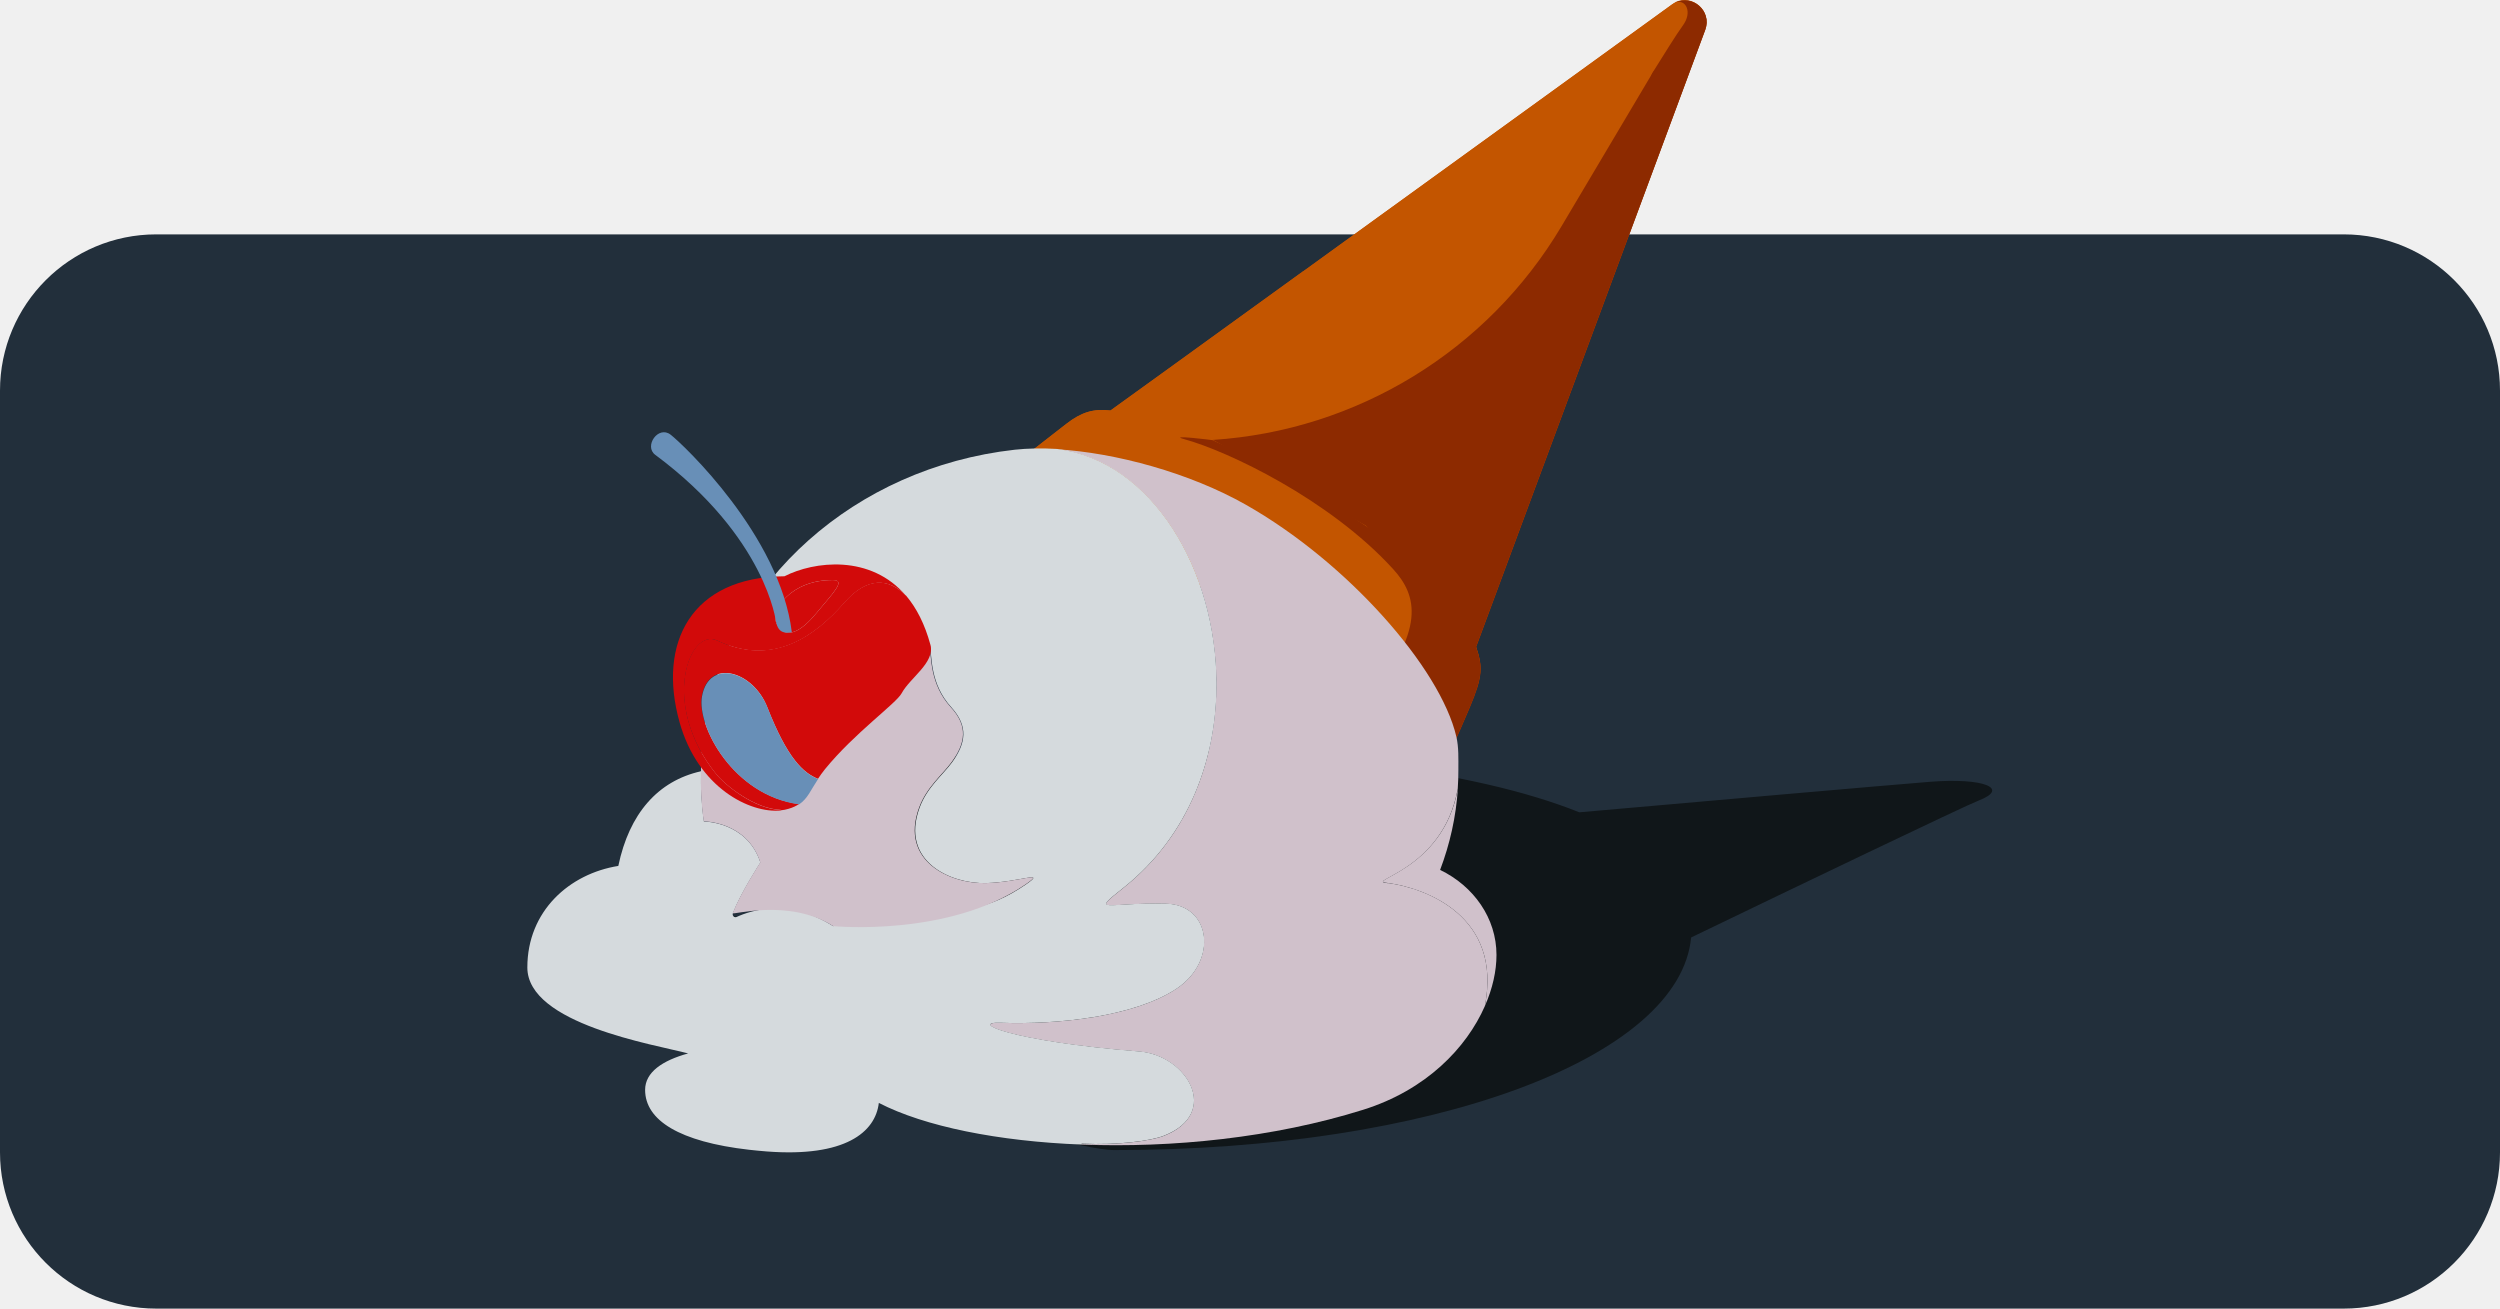
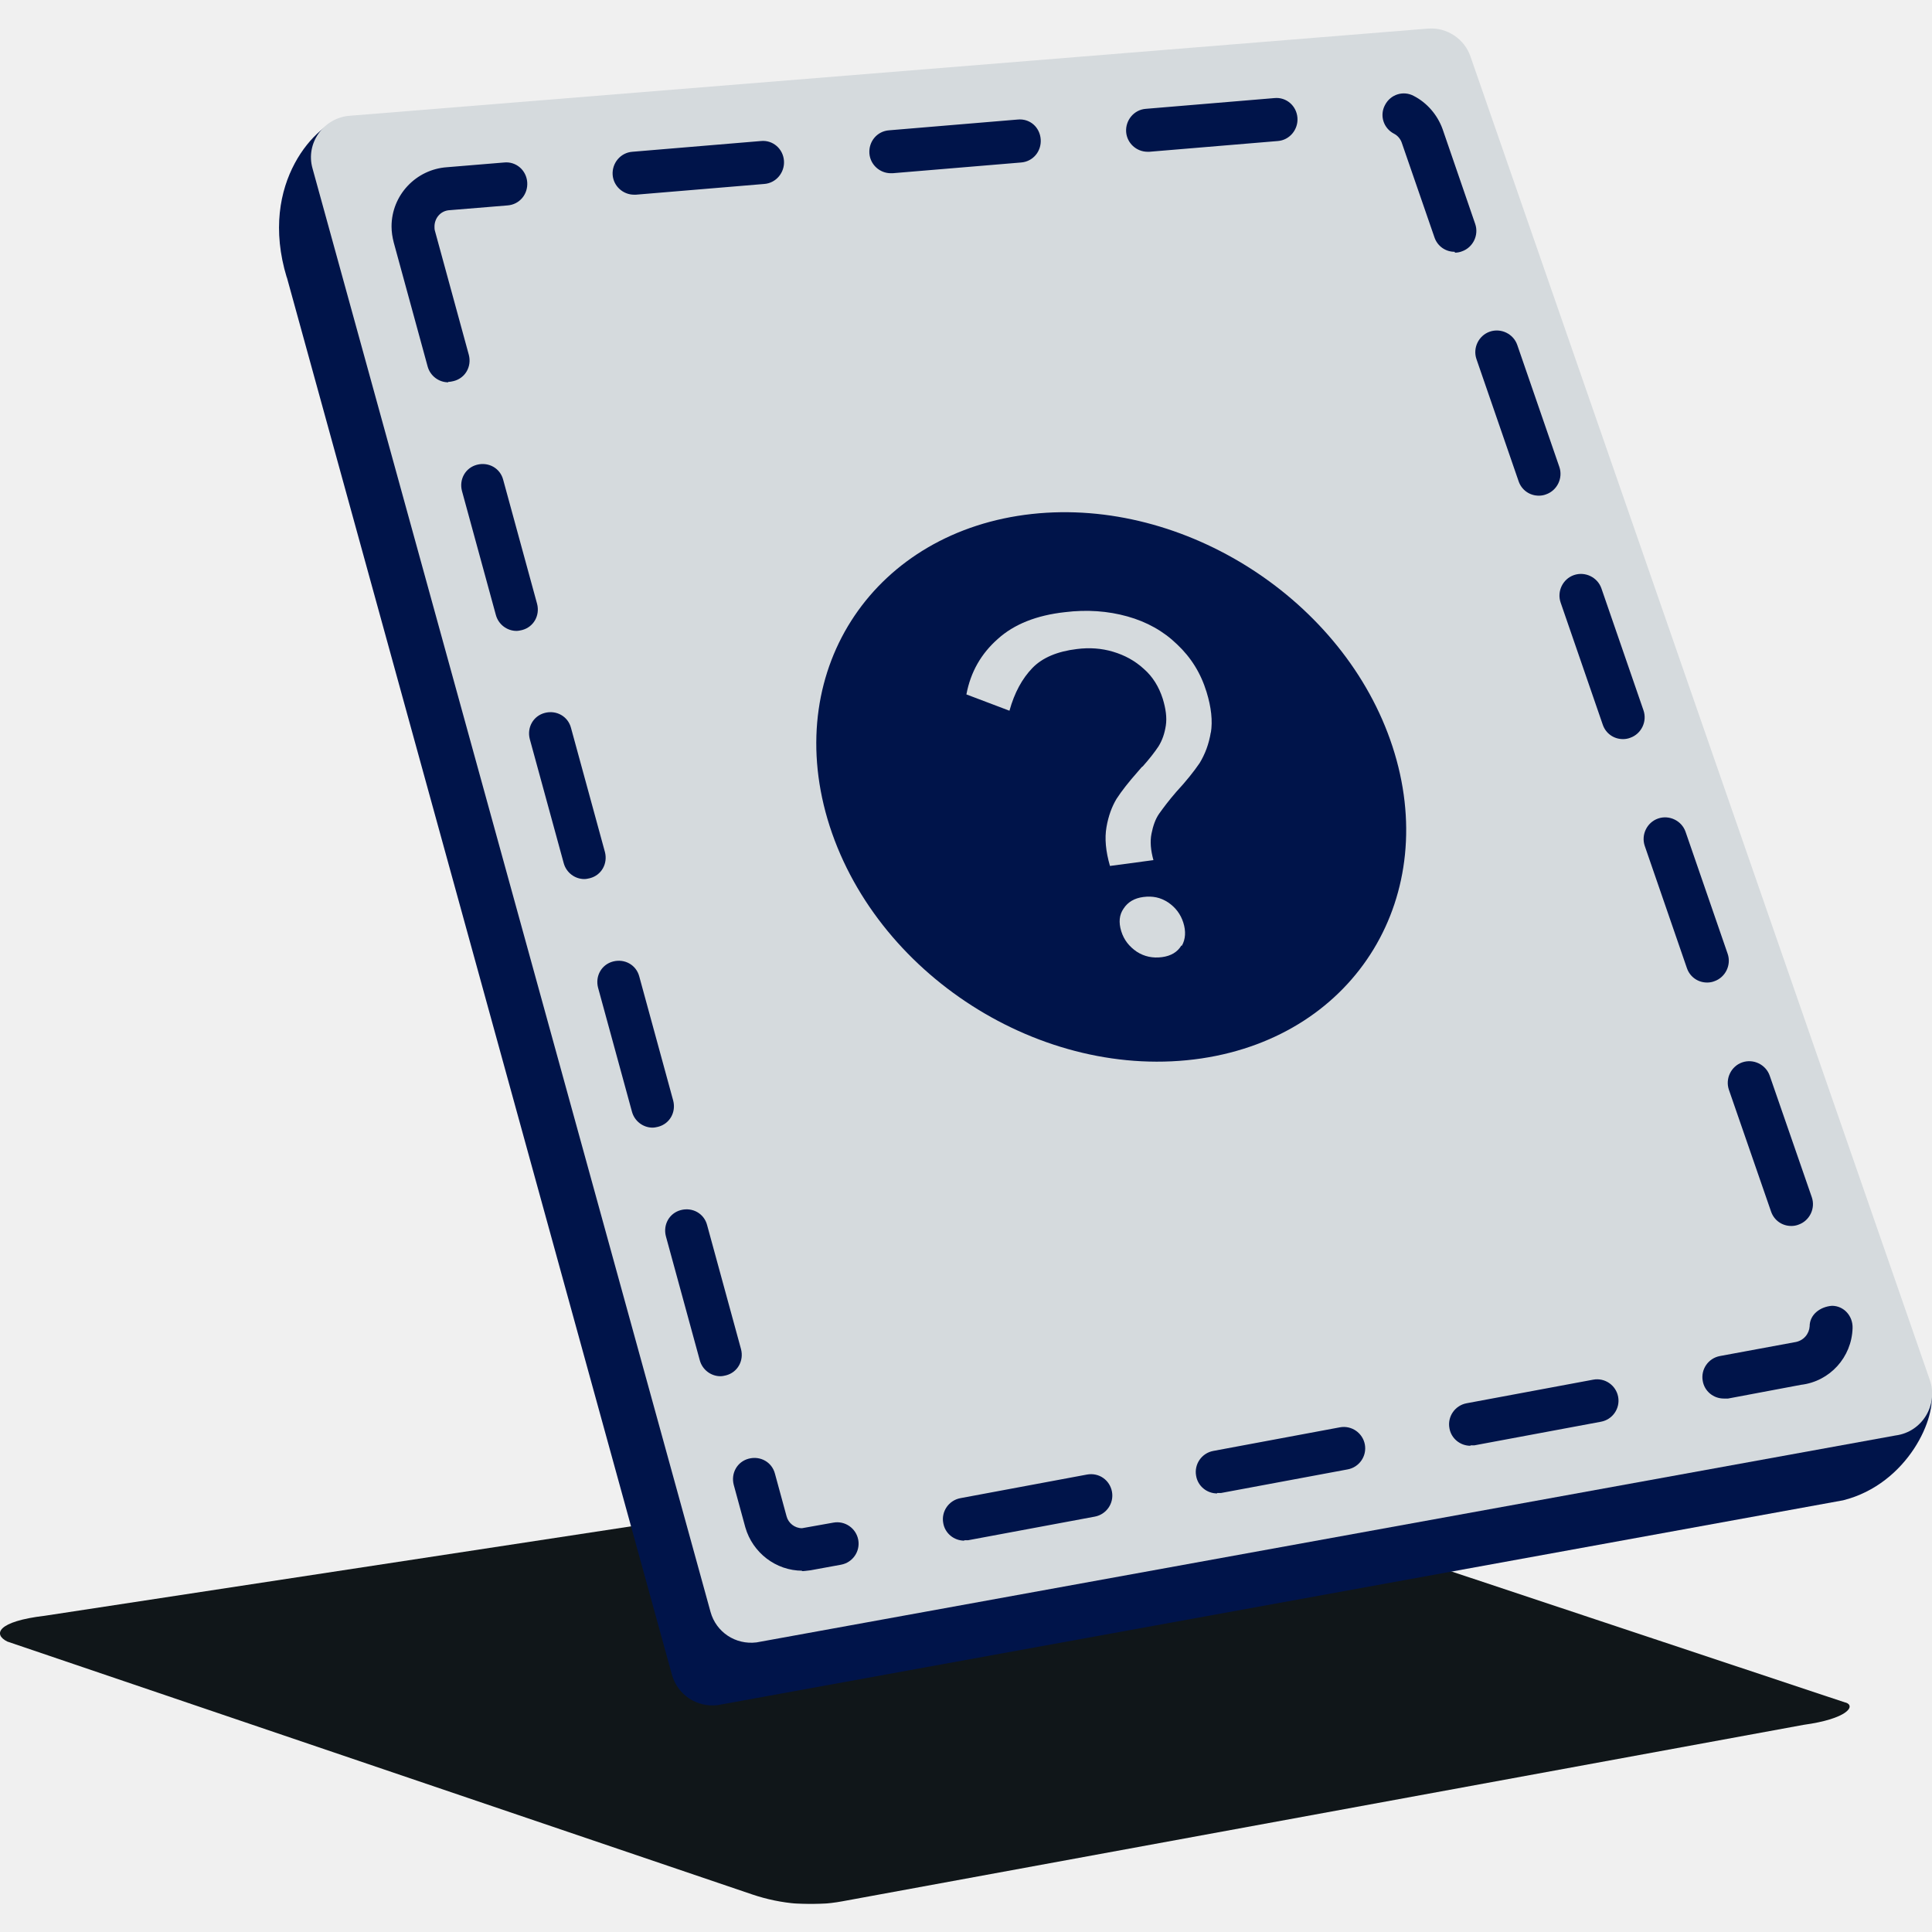
- <svg xmlns="http://www.w3.org/2000/svg" width="128" height="67" viewBox="0 0 128 67" fill="none">
-   <rect y="12" width="128" height="55" rx="8" fill="#222F3B" />
-   <path d="M72.34 28.649C72.45 28.649 72.552 28.633 72.591 28.625C72.983 28.547 72.732 27.959 72.763 27.033C72.771 26.806 72.967 26.594 73.187 26.555C73.814 26.445 74.802 26.304 75.335 26.225C75.547 26.194 75.696 26.014 75.68 25.802C75.649 25.363 75.571 24.586 75.437 23.81C75.257 22.774 75.069 21.802 74.865 20.884L75.045 20.869L74.802 20.288C74.802 20.288 74.779 20.288 74.74 20.288C74.347 18.586 73.932 17.127 73.563 15.959C73.775 15.927 73.979 15.904 74.191 15.88C75.288 19.041 76.065 22.719 76.065 22.719C76.065 22.719 76.08 22.719 76.12 22.719C76.418 22.688 76.465 22.398 76.449 22.108C76.425 21.661 76.371 21.347 76.331 20.9C76.292 20.476 76.182 20.265 76.582 20.186C76.99 20.108 78.151 20.037 78.786 19.998C79.013 19.982 79.194 19.778 79.162 19.551C78.99 18.069 78.723 16.696 78.425 15.465H78.558L78.386 14.822C78.386 14.822 78.347 14.822 78.268 14.822C77.892 13.378 77.484 12.171 77.139 11.261C77.296 11.261 77.453 11.261 77.617 11.261C78.19 12.625 78.864 14.523 79.452 16.892C79.452 16.892 79.868 17.025 79.813 16.476C79.782 16.123 79.735 15.857 79.648 14.923C79.633 14.735 79.774 14.57 79.962 14.563C80.205 14.563 80.542 14.547 80.864 14.531C81.334 14.516 81.695 14.1 81.64 13.629C81.577 13.08 81.46 12.304 81.256 11.394H81.381L81.154 10.759C81.154 10.759 81.138 10.759 81.107 10.759C80.879 9.857 80.574 8.861 80.142 7.818C80.299 7.818 80.456 7.818 80.605 7.818C81.06 8.782 81.64 10.171 82.126 11.888C82.126 11.888 82.518 12.045 82.44 11.496C82.424 11.363 82.361 10.759 82.361 10.602C82.377 9.888 83.467 9.888 82.965 7.982C82.965 7.904 82.409 7.849 81.569 7.825C81.507 7.645 81.452 7.465 81.381 7.3C82.173 7.292 82.965 7.308 83.577 7.378C84.102 7.441 84.016 7.065 83.945 6.774C83.844 6.32 83.459 4.994 83.177 4.304C82.965 3.794 83.263 3.833 83.483 4.233C83.977 5.112 84.447 6.335 84.447 6.335C84.447 6.335 84.871 6.563 84.643 5.543C84.408 4.492 84.432 4.014 84.659 3.661C85.153 2.876 85.827 1.778 86.157 1.331C86.674 0.633 86.314 -0.041 85.788 0.139C86.651 -0.277 87.662 0.571 87.309 1.535C87.309 1.535 75.751 32.664 75.579 33.135C75.924 34.163 75.924 34.641 75.249 36.241C74.583 37.817 74.073 38.892 74.073 38.892L69.941 35.99C73.046 32.249 72.56 30.5 71.329 29.151C68.067 25.574 62.844 23.104 60.633 22.5C59.731 22.257 59.833 21.731 62.13 22.547C62.123 22.547 62.115 22.547 62.099 22.547C62.389 22.727 62.389 22.759 63.048 22.939C63.071 22.939 63.103 22.923 63.126 22.923C63.565 23.104 64.052 23.316 64.6 23.574C64.836 23.684 65.079 23.81 65.338 23.943C65.596 24.084 65.863 24.233 66.122 24.39C67.996 25.504 69.933 26.939 69.933 26.939L71.132 26.688C70.858 24.751 70.489 23.017 70.105 21.543C70.333 21.512 70.568 21.472 70.803 21.433C71.823 25.025 72.356 28.617 72.356 28.617V28.672L72.34 28.649Z" fill="#8D2A00" />
-   <path d="M74.88 15.159C74.59 15.198 74.292 15.238 73.971 15.285C73.594 14.265 73.186 13.332 72.763 12.634C72.465 12.155 72.112 12.289 72.394 12.736C72.394 12.736 72.81 13.669 73.367 15.363C72.206 15.528 70.912 15.748 69.595 16.014C69.219 15.269 68.826 14.642 68.466 14.187L66.733 13.889C75.053 7.873 85.615 0.226 85.615 0.226C85.662 0.187 85.717 0.155 85.772 0.124C85.78 0.124 85.788 0.124 85.795 0.116C86.321 -0.056 86.681 0.618 86.164 1.308C85.835 1.763 85.16 2.861 84.666 3.638C84.439 3.991 84.415 4.469 84.651 5.52C84.878 6.54 84.455 6.312 84.455 6.312C84.455 6.312 83.984 5.089 83.49 4.21C83.27 3.81 82.973 3.771 83.184 4.281C83.467 4.963 83.851 6.289 83.953 6.751C84.015 7.042 84.11 7.418 83.584 7.355C82.973 7.285 82.18 7.269 81.388 7.277C81.043 7.277 80.698 7.285 80.369 7.3C80.236 7.026 80.118 6.806 80.024 6.634C79.781 6.179 79.475 6.304 79.656 6.681C79.758 6.893 79.852 7.104 79.938 7.316C79.35 7.348 78.848 7.387 78.55 7.418C77.821 7.504 77.891 7.873 78.628 7.842C79.138 7.818 79.656 7.802 80.142 7.795C80.565 8.838 80.879 9.834 81.106 10.736C80.855 10.704 79.726 10.642 78.174 10.704C77.93 10.704 77.672 10.72 77.405 10.736C77.115 10.077 76.864 9.575 76.692 9.238C76.433 8.736 76.135 8.971 76.378 9.418C76.378 9.418 76.621 9.904 76.966 10.767C76.252 10.822 75.484 10.9 74.7 11.026C73.955 11.144 73.963 11.45 74.7 11.395C74.708 11.379 75.68 11.285 77.154 11.261C77.499 12.171 77.907 13.379 78.283 14.822C77.907 14.838 76.637 14.94 74.904 15.159H74.88Z" fill="#C35500" />
-   <path d="M81.561 7.81C82.392 7.825 82.956 7.888 82.956 7.966C83.458 9.872 82.368 9.872 82.353 10.585C82.353 10.742 82.415 11.346 82.431 11.479C82.509 12.036 82.117 11.871 82.117 11.871C81.631 10.154 81.059 8.766 80.596 7.802C80.941 7.802 81.27 7.802 81.561 7.817V7.81Z" fill="#C35500" />
-   <path d="M78.385 11.253C79.263 11.261 80.236 11.3 81.247 11.386C81.451 12.304 81.569 13.08 81.632 13.621C81.687 14.092 81.326 14.508 80.855 14.524C80.541 14.531 80.204 14.547 79.953 14.555C79.757 14.555 79.624 14.727 79.639 14.916C79.718 15.857 79.773 16.123 79.804 16.469C79.859 17.018 79.443 16.884 79.443 16.884C78.855 14.516 78.181 12.618 77.608 11.253C77.851 11.253 78.118 11.253 78.385 11.253Z" fill="#C35500" />
-   <path d="M81.381 7.284C81.444 7.449 81.507 7.629 81.57 7.81C81.272 7.802 80.95 7.794 80.605 7.794C80.527 7.614 80.44 7.449 80.37 7.3C80.699 7.284 81.036 7.284 81.389 7.276L81.381 7.284Z" fill="#C35500" />
-   <path d="M81.146 10.751L81.374 11.402H81.248C81.201 11.182 81.146 10.97 81.091 10.751C81.123 10.751 81.138 10.751 81.138 10.751H81.146Z" fill="#8D2A00" />
-   <path d="M81.091 10.743C81.146 10.963 81.201 11.182 81.248 11.386C80.236 11.3 79.256 11.261 78.385 11.253C78.307 11.057 78.237 10.877 78.158 10.704C79.711 10.641 80.84 10.704 81.091 10.736V10.743Z" fill="#8D2A00" />
-   <path d="M80.361 7.307C80.44 7.456 80.518 7.621 80.597 7.801C80.448 7.801 80.291 7.801 80.134 7.801C80.071 7.644 80.001 7.48 79.93 7.323C80.071 7.323 80.212 7.307 80.361 7.307Z" fill="#8D2A00" />
-   <path d="M79.93 7.324C80 7.481 80.071 7.645 80.133 7.802C79.647 7.802 79.138 7.826 78.62 7.849C77.883 7.88 77.812 7.52 78.541 7.426C78.84 7.394 79.341 7.347 79.93 7.324Z" fill="#8D2A00" />
-   <path d="M80.017 6.641C80.111 6.813 80.228 7.033 80.362 7.307C80.213 7.307 80.072 7.323 79.93 7.323C79.844 7.111 79.75 6.9 79.648 6.688C79.468 6.304 79.781 6.186 80.017 6.641Z" fill="#8D2A00" />
-   <path d="M75.084 15.77C76.197 15.637 77.319 15.527 78.417 15.457C78.715 16.688 78.973 18.061 79.154 19.543C79.185 19.77 79.005 19.982 78.777 19.99C78.142 20.021 76.982 20.092 76.574 20.178C76.182 20.256 76.284 20.46 76.323 20.892C76.362 21.339 76.417 21.653 76.441 22.1C76.456 22.398 76.409 22.688 76.111 22.711C76.08 22.711 76.056 22.711 76.056 22.711C76.056 22.711 75.28 19.033 74.182 15.872C74.48 15.833 74.778 15.794 75.084 15.762V15.77Z" fill="#C35500" />
-   <path d="M78.377 14.821L78.549 15.456H78.416C78.369 15.244 78.314 15.033 78.259 14.829C78.338 14.829 78.377 14.821 78.377 14.829V14.821Z" fill="#8D2A00" />
-   <path d="M78.385 11.254C78.118 11.254 77.86 11.254 77.609 11.254C77.53 11.074 77.46 10.901 77.389 10.744C77.656 10.729 77.915 10.713 78.158 10.713C78.228 10.878 78.307 11.066 78.385 11.262V11.254Z" fill="#C35500" />
-   <path d="M78.26 14.821C78.315 15.025 78.37 15.236 78.417 15.456C77.319 15.527 76.198 15.636 75.085 15.77C75.014 15.558 74.943 15.354 74.873 15.166C76.614 14.946 77.876 14.844 78.252 14.829L78.26 14.821Z" fill="#8D2A00" />
-   <path d="M77.389 10.743C77.46 10.908 77.53 11.072 77.609 11.253C77.444 11.253 77.287 11.253 77.13 11.253C77.068 11.08 76.997 10.916 76.942 10.767C77.091 10.759 77.24 10.743 77.389 10.735V10.743Z" fill="#8D2A00" />
-   <path d="M76.943 10.774C76.998 10.923 77.06 11.088 77.131 11.261C75.657 11.292 74.684 11.386 74.677 11.394C73.939 11.449 73.932 11.143 74.677 11.025C75.461 10.908 76.229 10.822 76.943 10.767V10.774Z" fill="#8D2A00" />
-   <path d="M77.39 10.743C77.241 10.751 77.092 10.766 76.943 10.774C76.598 9.911 76.355 9.425 76.355 9.425C76.12 8.978 76.41 8.743 76.668 9.245C76.849 9.582 77.092 10.084 77.382 10.743H77.39Z" fill="#8D2A00" />
-   <path d="M71.547 21.299C72.622 21.143 73.735 21.001 74.864 20.884C75.068 21.801 75.256 22.774 75.437 23.809C75.57 24.586 75.641 25.362 75.68 25.801C75.695 26.013 75.546 26.194 75.335 26.225C74.802 26.303 73.814 26.445 73.186 26.554C72.959 26.586 72.771 26.805 72.763 27.033C72.731 27.958 72.99 28.547 72.59 28.625C72.551 28.625 72.449 28.641 72.339 28.648V28.594C72.339 28.594 71.806 25.009 70.787 21.409C71.038 21.37 71.289 21.331 71.547 21.292V21.299Z" fill="#C35500" />
-   <path d="M74.801 20.288L75.044 20.868L74.864 20.884C74.817 20.68 74.778 20.484 74.731 20.288C74.778 20.288 74.793 20.288 74.793 20.288H74.801Z" fill="#8D2A00" />
-   <path d="M74.88 15.16C74.943 15.348 75.021 15.552 75.092 15.764C74.786 15.795 74.488 15.834 74.19 15.873C74.12 15.677 74.049 15.473 73.978 15.285C74.292 15.238 74.598 15.199 74.888 15.16H74.88Z" fill="#C35500" />
-   <path d="M74.731 20.288C74.778 20.484 74.817 20.68 74.864 20.884C73.727 21.002 72.614 21.143 71.547 21.3C71.5 21.104 71.445 20.9 71.382 20.704C73.178 20.445 74.441 20.312 74.731 20.296V20.288Z" fill="#8D2A00" />
-   <path d="M73.97 15.284C74.04 15.48 74.119 15.676 74.181 15.872C73.97 15.895 73.758 15.927 73.554 15.95C73.491 15.746 73.429 15.55 73.366 15.362C73.57 15.331 73.774 15.299 73.97 15.276V15.284Z" fill="#8D2A00" />
-   <path d="M73.554 15.959C73.923 17.128 74.338 18.586 74.731 20.288C74.44 20.312 73.178 20.437 71.382 20.696C70.966 19.206 70.418 17.747 69.837 16.532C70.982 16.335 72.245 16.131 73.554 15.959Z" fill="#C35500" />
-   <path d="M73.971 15.284C73.775 15.307 73.571 15.339 73.367 15.37C72.81 13.676 72.395 12.743 72.395 12.743C72.105 12.296 72.465 12.155 72.763 12.641C73.187 13.339 73.594 14.272 73.971 15.292V15.284Z" fill="#8D2A00" />
-   <path d="M73.367 15.371C73.43 15.559 73.493 15.755 73.555 15.959C72.246 16.131 70.991 16.335 69.838 16.531C69.76 16.351 69.674 16.186 69.587 16.021C70.913 15.755 72.199 15.543 73.359 15.371H73.367Z" fill="#8D2A00" />
-   <path d="M71.382 20.703C71.437 20.899 71.492 21.102 71.547 21.299C71.288 21.33 71.037 21.369 70.786 21.416C70.731 21.22 70.668 21.016 70.614 20.82C70.88 20.781 71.139 20.742 71.382 20.703Z" fill="#C35500" />
-   <path d="M71.312 29.119C72.551 30.476 73.029 32.217 69.924 35.958L52.226 23.543C52.226 23.543 53.544 22.515 54.594 21.699C55.363 21.103 55.982 20.915 56.853 21.017C56.978 20.939 61.385 17.747 66.717 13.888L68.45 14.186C68.819 14.641 69.203 15.276 69.579 16.013C69.305 16.068 69.022 16.131 68.74 16.186C68.677 16.076 68.607 15.974 68.544 15.864C68.238 15.394 67.886 15.519 68.176 15.966C68.176 15.966 68.223 16.068 68.317 16.272C67.258 16.515 66.184 16.782 65.157 17.088C64.772 17.205 64.569 17.346 64.631 17.417L63.549 18.499C63.424 18.499 63.385 18.648 63.549 18.907C63.549 18.907 64.067 19.974 64.694 21.88C63.839 22.068 62.961 22.272 62.099 22.499C59.801 21.684 59.699 22.209 60.601 22.452C62.812 23.056 68.034 25.527 71.297 29.103L71.312 29.119Z" fill="#C35500" />
-   <path d="M66.246 22.225C67.391 21.998 68.693 21.747 70.089 21.52C70.473 22.994 70.842 24.72 71.116 26.665L69.916 26.916C69.916 26.916 67.98 25.48 66.105 24.367C65.925 23.692 65.721 23.025 65.502 22.382C65.745 22.327 65.996 22.28 66.254 22.225H66.246Z" fill="#C35500" />
-   <path d="M70.615 20.813C70.677 21.009 70.732 21.213 70.787 21.409C70.552 21.44 70.317 21.48 70.089 21.519C70.034 21.315 69.98 21.111 69.925 20.923C70.16 20.884 70.387 20.852 70.607 20.813H70.615Z" fill="#8D2A00" />
-   <path d="M69.838 16.532C70.418 17.747 70.967 19.206 71.383 20.696C71.14 20.727 70.873 20.766 70.614 20.813C70.167 19.316 69.634 17.849 69.015 16.681C69.281 16.634 69.556 16.579 69.838 16.532Z" fill="#C35500" />
-   <path d="M70.614 20.813C70.394 20.844 70.167 20.883 69.931 20.922C69.406 19.009 68.865 17.582 68.528 16.766C68.684 16.735 68.849 16.704 69.022 16.68C69.641 17.856 70.167 19.315 70.621 20.813H70.614Z" fill="#8D2A00" />
-   <path d="M69.933 20.923C69.988 21.119 70.043 21.315 70.098 21.519C68.694 21.747 67.4 21.99 66.255 22.225C66.185 22.013 66.122 21.809 66.059 21.621C67.439 21.347 68.765 21.111 69.941 20.923H69.933Z" fill="#8D2A00" />
-   <path d="M69.587 16.022C69.666 16.187 69.752 16.359 69.838 16.532C69.556 16.579 69.281 16.626 69.015 16.681C68.928 16.516 68.834 16.351 68.748 16.195C69.031 16.132 69.313 16.077 69.587 16.022Z" fill="#C35500" />
-   <path d="M66.051 21.613C65.8 21.66 65.541 21.715 65.291 21.77C64.859 20.593 64.389 19.558 63.934 18.813C63.801 18.601 63.667 18.515 63.573 18.515L64.656 17.433C64.718 17.495 64.985 17.495 65.526 17.378C66.247 17.213 67.29 17.001 68.537 16.766C68.874 17.582 69.415 19.001 69.941 20.923C68.764 21.111 67.439 21.339 66.059 21.621L66.051 21.613Z" fill="#C35500" />
-   <path d="M68.748 16.193C68.842 16.35 68.928 16.507 69.015 16.68C68.85 16.711 68.685 16.734 68.521 16.766C68.442 16.57 68.372 16.405 68.317 16.288C68.458 16.256 68.599 16.225 68.74 16.193H68.748Z" fill="#8D2A00" />
-   <path d="M68.553 15.872C68.615 15.974 68.686 16.084 68.749 16.194C68.608 16.225 68.466 16.257 68.325 16.288C68.239 16.084 68.184 15.982 68.184 15.982C67.894 15.535 68.247 15.402 68.553 15.88V15.872Z" fill="#8D2A00" />
-   <path d="M68.325 16.288C68.38 16.413 68.451 16.57 68.529 16.766C67.282 16.994 66.239 17.213 65.518 17.378C64.977 17.503 64.702 17.496 64.647 17.433C64.585 17.362 64.781 17.221 65.173 17.104C66.2 16.79 67.274 16.523 68.333 16.288H68.325Z" fill="#8D2A00" />
-   <path d="M66.051 21.613C66.114 21.802 66.184 22.005 66.247 22.217C65.988 22.264 65.737 22.319 65.494 22.374C65.424 22.17 65.353 21.966 65.283 21.77C65.541 21.715 65.792 21.668 66.043 21.613H66.051Z" fill="#C35500" />
-   <path d="M65.502 22.382C65.721 23.017 65.925 23.692 66.106 24.366C65.839 24.209 65.572 24.06 65.322 23.919C65.18 23.41 65.047 22.939 64.906 22.508C65.102 22.469 65.298 22.429 65.502 22.382Z" fill="#8D2A00" />
-   <path d="M65.29 21.771C65.36 21.967 65.431 22.171 65.501 22.375C65.298 22.414 65.094 22.453 64.906 22.5C64.843 22.288 64.772 22.093 64.71 21.896C64.906 21.849 65.094 21.81 65.29 21.771Z" fill="#8D2A00" />
-   <path d="M63.926 18.821C64.381 19.566 64.851 20.601 65.282 21.778C65.086 21.817 64.898 21.856 64.702 21.903C64.075 19.998 63.557 18.931 63.557 18.931C63.393 18.68 63.44 18.523 63.557 18.523C63.651 18.523 63.792 18.617 63.918 18.821H63.926Z" fill="#8D2A00" />
-   <path d="M64.897 22.5C65.038 22.939 65.171 23.41 65.313 23.912C65.062 23.778 64.811 23.653 64.576 23.543C64.027 23.284 63.541 23.072 63.101 22.892C63.603 22.774 64.199 22.641 64.889 22.5H64.897Z" fill="#C35500" />
-   <path d="M64.709 21.896C64.772 22.093 64.842 22.289 64.905 22.5C64.215 22.649 63.619 22.783 63.117 22.892C62.748 22.743 62.411 22.618 62.121 22.508C62.984 22.281 63.854 22.077 64.717 21.889L64.709 21.896Z" fill="#8D2A00" />
-   <path d="M63.118 22.899C63.118 22.899 63.063 22.915 63.04 22.915C62.389 22.726 62.389 22.703 62.091 22.523C62.099 22.523 62.107 22.523 62.123 22.523C62.42 22.624 62.75 22.75 63.118 22.907V22.899Z" fill="#8D2A00" />
-   <path d="M85.787 0.124C85.787 0.124 85.771 0.124 85.764 0.132C85.709 0.163 85.654 0.195 85.607 0.226C85.607 0.226 75.052 7.873 66.725 13.889C61.392 17.747 56.978 20.932 56.86 21.018C55.99 20.916 55.37 21.104 54.602 21.701C53.551 22.516 52.233 23.544 52.233 23.544L69.932 35.959L74.064 38.861C74.064 38.861 74.574 37.794 75.24 36.21C75.915 34.61 75.915 34.132 75.57 33.104C75.742 32.634 87.301 1.504 87.301 1.504C87.653 0.54 86.642 -0.307 85.779 0.108L85.787 0.124Z" fill="#C35500" />
-   <path d="M72.338 28.649C72.448 28.649 72.55 28.634 72.59 28.626C72.982 28.547 72.731 27.959 72.762 27.034C72.77 26.806 72.966 26.595 73.185 26.555C73.813 26.445 74.801 26.304 75.334 26.226C75.546 26.195 75.695 26.014 75.679 25.802C75.648 25.363 76.055 22.712 76.055 22.712C76.055 22.712 76.071 22.712 76.11 22.712C76.408 22.681 76.455 22.391 76.44 22.1C76.416 21.653 76.361 21.34 76.322 20.893C76.283 20.469 76.173 20.257 76.573 20.179C76.981 20.1 78.141 20.03 78.776 19.991C79.004 19.975 79.184 19.771 79.153 19.544C78.98 18.061 78.51 15.449 78.549 15.449C78.549 15.449 78.855 14.516 79.443 16.885C79.443 16.885 79.859 17.018 79.804 16.469C79.772 16.116 79.725 15.849 79.639 14.916C79.623 14.728 79.764 14.563 79.953 14.555C80.196 14.555 80.533 14.54 80.854 14.524C81.325 14.508 81.686 14.093 81.631 13.622C81.568 13.073 81.631 10.148 82.117 11.865C82.117 11.865 82.509 12.022 82.43 11.473C82.415 11.34 82.352 10.736 82.352 10.579C82.368 9.865 83.458 9.865 82.956 7.959C82.956 7.881 82.956 7.285 83.575 7.355C84.101 7.418 84.014 7.042 83.944 6.751C83.842 6.297 84.446 6.32 84.446 6.32C84.446 6.32 84.869 6.548 84.642 5.528C84.407 4.477 84.43 3.999 84.657 3.646C85.151 2.861 85.826 1.763 86.155 1.316C86.673 0.618 86.312 -0.056 85.787 0.124C86.649 -0.292 87.661 0.555 87.308 1.52C87.308 1.52 75.749 32.649 75.577 33.12C75.922 34.147 75.922 34.626 75.248 36.226C74.581 37.802 74.072 38.877 74.072 38.877L69.939 35.975C73.044 32.234 72.558 30.485 71.327 29.136C68.065 25.559 62.843 23.089 60.631 22.485C59.73 22.242 62.113 22.532 62.105 22.54C62.396 22.72 65.085 23.794 65.336 23.936C65.595 24.077 69.939 26.932 69.939 26.932L72.354 28.618V28.673L72.338 28.649Z" fill="#8D2A00" />
-   <path d="M62.09 22.524C69.477 22.045 76.158 17.959 79.945 11.591L84.658 3.653L85.623 4.422L74.582 32.438L71.5 28.485L69.924 26.908L62.09 22.516V22.524Z" fill="#8D2A00" />
-   <path d="M34.354 51.991C38.07 51.991 41.082 50.78 41.082 49.285C41.082 47.791 38.07 46.58 34.354 46.58C30.638 46.58 27.626 47.791 27.626 49.285C27.626 50.78 30.638 51.991 34.354 51.991Z" fill="#101619" />
-   <path d="M98.803 40.029C96.09 40.249 87.433 41.01 80.861 41.59C75.372 39.386 66.48 38.374 56.435 38.374C39.772 38.374 44.971 41.449 44.971 47.841C44.971 52.257 50.593 59.778 50.068 57.253C50.593 57.355 55.479 58.884 57.063 58.884C73.341 58.884 86.005 54.17 86.586 47.998C91.902 45.433 100.575 41.269 101.312 40.986C102.912 40.367 101.579 39.81 98.795 40.029H98.803Z" fill="#101619" />
-   <path d="M76.62 48.892C76.62 49.707 76.424 50.609 76.024 51.511C76.934 46.907 72.99 45.48 71.084 45.213C69.712 45.096 73.891 44.648 74.644 40.366C74.55 41.817 74.236 43.213 73.734 44.539C75.452 45.37 76.62 47.009 76.62 48.892Z" fill="#D0C1CB" />
-   <path d="M71.085 45.214C72.99 45.472 76.935 46.908 76.025 51.512C75.084 53.653 73.022 55.81 69.791 56.821C65.212 58.257 60.005 58.782 55.37 58.602V58.563C57.268 58.641 58.946 58.406 59.589 58.155C62.53 56.994 60.773 54.037 58.327 53.841C51.701 53.316 49.584 52.312 51.23 52.367C54.171 52.468 58.06 52.053 60.217 50.633C62.373 49.214 62.012 46.319 59.691 46.272C56.57 46.202 55.802 46.829 57.55 45.433C65.902 38.751 62.208 24.014 54.116 23.002C57.127 23.182 60.907 24.21 63.785 25.841C68.975 28.782 73.743 34.186 74.567 37.723C74.692 38.273 74.668 38.853 74.668 39.425C74.668 39.747 74.66 40.061 74.637 40.374C73.884 44.657 69.713 45.104 71.077 45.221L71.085 45.214Z" fill="#D0C1CB" />
-   <path d="M42.314 53.809C42.392 53.825 42.471 53.848 42.541 53.872C42.541 53.825 42.526 53.785 42.526 53.738C42.455 53.762 42.385 53.785 42.314 53.809Z" fill="#D5DADD" />
-   <path d="M51.238 52.367C49.591 52.304 51.708 53.308 58.334 53.833C60.781 54.029 62.537 56.994 59.597 58.147C58.954 58.406 57.276 58.641 55.378 58.555V58.602C51.112 58.437 47.333 57.676 44.996 56.469C44.824 57.967 43.271 59.261 39.264 58.955C38.95 58.931 38.645 58.9 38.354 58.868C34.794 58.461 33.03 57.363 33.03 55.802C33.03 54.892 33.924 54.296 35.233 53.935C33.508 53.48 27 52.429 27 49.535C27 46.641 29.156 44.735 31.658 44.335C32.215 41.661 33.681 39.982 35.892 39.488C35.877 40.273 35.908 41.167 36.041 42.061C36.041 42.061 38.252 42.061 38.935 44.163C38.935 44.163 37.923 45.716 37.523 46.759C37.476 46.884 37.602 47.002 37.719 46.947C38.449 46.61 40.393 45.974 42.667 47.425C42.667 47.425 43.561 43.425 46.604 43.896C46.133 45.739 48.603 47.998 52.547 45.269C53.59 44.547 52.187 45.167 50.501 45.214C48.713 45.269 46.07 44.123 47.082 41.355C47.466 40.304 48.274 39.676 48.744 39.033C49.458 38.053 49.591 37.19 48.713 36.218C47.607 35.01 47.717 33.606 47.607 32.947L36.112 36.955C37.327 29.818 43.718 23.951 51.952 23.026C52.602 22.955 53.339 22.939 54.124 22.986C59.009 23.598 62.287 29.214 62.287 35.033C62.287 38.861 60.867 42.775 57.558 45.425C55.809 46.822 56.578 46.194 59.699 46.265C62.02 46.32 62.381 49.214 60.224 50.633C58.068 52.053 54.178 52.469 51.238 52.367Z" fill="#D5DADD" />
-   <path d="M50.492 45.214C52.178 45.167 53.582 44.547 52.539 45.261C48.594 47.998 42.658 47.418 42.658 47.418C40.385 45.975 37.468 46.877 37.514 46.751C37.914 45.708 38.926 44.155 38.926 44.155C38.244 42.053 36.032 42.053 36.032 42.053C35.899 41.159 35.868 40.265 35.883 39.481C35.883 39.481 35.883 39.481 35.891 39.481C35.891 39.457 35.891 39.434 35.891 39.418C35.891 39.285 35.891 39.159 35.891 39.033C35.891 39.01 35.891 38.986 35.891 38.955C35.907 38.5 35.938 38.108 35.97 37.779C35.97 37.747 35.97 37.716 35.977 37.684C36.009 37.441 36.04 37.19 36.087 36.947L47.583 32.94C47.693 33.606 47.583 35.01 48.689 36.218C49.575 37.183 49.434 38.045 48.72 39.026C48.249 39.669 47.442 40.304 47.057 41.355C46.046 44.116 48.688 45.261 50.476 45.214H50.492Z" fill="#D0C1CB" />
-   <path d="M35.907 38.955C35.915 38.563 35.947 38.171 35.986 37.779C35.954 38.1 35.923 38.5 35.907 38.955Z" fill="#D5DADD" />
-   <path d="M47.637 33.011C47.88 33.928 46.594 34.697 46.163 35.497C45.881 36.022 43.748 37.528 42.235 39.387C42.093 39.559 41.984 39.724 41.882 39.873C41.137 39.575 40.321 38.846 39.286 36.21C38.557 34.352 36.291 33.685 35.938 35.63C35.656 37.191 37.561 40.728 40.91 41.167C40.768 41.261 40.596 41.348 40.376 41.41C40.251 41.45 40.117 41.473 39.976 41.489V41.465C38.604 41.41 37.106 40.179 36.659 39.622C33.774 36.061 35.287 32.116 36.714 32.791C39.608 34.156 41.764 32.524 43.23 30.846C44.375 29.536 45.489 29.567 46.398 30.509C46.398 30.509 46.406 30.516 46.414 30.524C46.924 31.136 47.347 31.944 47.637 33.011Z" fill="#D20A0A" />
-   <path d="M46.407 30.517C45.497 29.575 44.384 29.544 43.239 30.854C41.764 32.54 39.608 34.172 36.722 32.799C35.295 32.124 33.782 36.069 36.668 39.63C37.115 40.187 38.612 41.419 39.977 41.473V41.497C38.408 41.654 35.734 40.344 34.794 36.979C33.649 32.901 35.405 29.536 40.165 29.505C41.67 28.736 44.58 28.36 46.399 30.517H46.407ZM41.764 31.434C42.658 30.352 43.325 29.709 42.658 29.701C40.502 29.67 39.428 31.254 39.765 31.936C40.22 32.854 41.09 32.25 41.764 31.434Z" fill="#D20A0A" />
-   <path d="M42.659 29.7C43.325 29.7 42.659 30.351 41.765 31.433C41.09 32.248 40.228 32.852 39.765 31.935C39.42 31.253 40.502 29.676 42.659 29.7Z" fill="#D20A0A" />
-   <path d="M41.889 39.881C41.513 40.446 41.356 40.885 40.917 41.183C37.568 40.743 35.663 37.199 35.945 35.645C36.298 33.7 38.564 34.367 39.294 36.226C40.321 38.861 41.136 39.591 41.889 39.889V39.881Z" fill="#688FB7" />
-   <path d="M39.733 31.857C39.733 31.857 39.247 27.52 33.546 23.285C32.958 22.846 33.703 21.763 34.338 22.257C34.974 22.752 39.937 27.426 40.541 32.367C40.172 32.446 39.843 32.383 39.741 31.857H39.733Z" fill="#688FB7" />
+ <svg xmlns="http://www.w3.org/2000/svg" width="128" height="128" viewBox="0 0 128 128" fill="none">
+   <g clip-path="url(#clip0_4516_149772)">
+     <mask id="mask0_4516_149772" style="mask-type:luminance" maskUnits="userSpaceOnUse" x="0" y="1" width="128" height="126">
+       <path d="M128 1.863H0V126.137H128V1.863Z" fill="white" />
+     </mask>
+     <g mask="url(#mask0_4516_149772)">
+       <path d="M122.254 112.796L73.017 96.412C73.017 96.412 72.789 96.355 72.704 96.412L2.958 107.05C-0.171 107.42 -0.484 108.274 0.484 108.757L49.835 125.511C51.769 126.165 53.817 126.336 55.808 125.966L119.495 114.275C122.396 113.877 122.965 113.024 122.283 112.796H122.254Z" fill="#101619" />
+       <path d="M19.001 18.361L44.516 110.948C44.885 112.285 46.165 113.138 47.559 112.967L122.112 99.399C126.407 98.319 128.398 93.824 127.915 92.061L88.747 8.292C88.348 7.126 87.182 6.358 85.959 6.443L22.812 7.808C21.077 8.064 17.067 12.046 19.001 18.39V18.361Z" fill="#00144A" />
+       <path d="M20.707 11.165L47.075 106.795C47.445 108.132 48.725 108.985 50.119 108.814L125.582 95.104C127.346 94.877 128.426 93.085 127.858 91.435L97.422 3.741C97.024 2.574 95.858 1.806 94.634 1.892L23.21 7.666C21.447 7.78 20.224 9.486 20.707 11.165Z" fill="#D5DADD" />
+       <path d="M53.163 104.064C51.399 104.064 49.863 102.869 49.38 101.191L48.612 98.375C48.413 97.607 48.839 96.839 49.607 96.64C50.375 96.441 51.143 96.867 51.342 97.635L52.11 100.451C52.224 100.906 52.651 101.248 53.134 101.248L55.211 100.878C55.979 100.736 56.718 101.248 56.861 102.016C57.003 102.784 56.491 103.523 55.723 103.665L53.703 104.035C53.447 104.064 53.276 104.092 53.106 104.092L53.163 104.064ZM63.886 102.072C63.204 102.072 62.606 101.589 62.492 100.906C62.35 100.138 62.862 99.399 63.63 99.257L72.021 97.692C72.818 97.55 73.529 98.062 73.671 98.83C73.813 99.598 73.301 100.337 72.533 100.48L64.142 102.044C64.142 102.044 63.972 102.044 63.886 102.044V102.072ZM80.64 98.944C79.957 98.944 79.36 98.46 79.246 97.777C79.104 97.009 79.616 96.27 80.384 96.128L88.775 94.563C89.543 94.421 90.283 94.933 90.425 95.701C90.567 96.469 90.055 97.209 89.287 97.351L80.896 98.915C80.896 98.915 80.725 98.915 80.64 98.915V98.944ZM97.422 95.786C96.74 95.786 96.142 95.303 96.028 94.62C95.886 93.852 96.398 93.112 97.166 92.97L105.557 91.406C106.325 91.264 107.065 91.776 107.207 92.544C107.349 93.312 106.837 94.051 106.069 94.193L97.678 95.758C97.678 95.758 97.508 95.758 97.422 95.758V95.786ZM114.205 92.657C113.522 92.657 112.925 92.174 112.811 91.491C112.669 90.723 113.181 89.984 113.949 89.841L118.869 88.931C119.524 88.846 119.865 88.334 119.893 87.879C119.893 87.082 120.605 86.57 121.373 86.513C122.169 86.513 122.766 87.196 122.738 87.993C122.681 89.927 121.23 91.52 119.325 91.747L114.489 92.657C114.489 92.657 114.318 92.657 114.233 92.657H114.205ZM47.73 91.178C47.104 91.178 46.535 90.752 46.364 90.126L44.117 81.905C43.918 81.137 44.345 80.369 45.113 80.17C45.881 79.971 46.649 80.398 46.848 81.166L49.095 89.386C49.294 90.154 48.868 90.922 48.1 91.121C47.986 91.15 47.844 91.178 47.73 91.178ZM118.67 81.223C118.073 81.223 117.533 80.853 117.333 80.256L114.546 72.206C114.29 71.466 114.688 70.641 115.428 70.385C116.167 70.129 116.992 70.528 117.248 71.267L120.036 79.317C120.292 80.056 119.893 80.881 119.154 81.137C119.012 81.194 118.841 81.223 118.699 81.223H118.67ZM43.236 74.709C42.61 74.709 42.041 74.282 41.87 73.656L39.623 65.436C39.424 64.668 39.851 63.9 40.619 63.701C41.387 63.502 42.155 63.928 42.354 64.697L44.601 72.917C44.8 73.685 44.373 74.453 43.605 74.652C43.492 74.68 43.349 74.709 43.236 74.709ZM113.095 65.095C112.498 65.095 111.957 64.725 111.758 64.128L108.971 56.049C108.715 55.31 109.113 54.485 109.853 54.229C110.592 53.973 111.417 54.371 111.673 55.111L114.461 63.189C114.717 63.928 114.318 64.753 113.579 65.009C113.437 65.066 113.266 65.095 113.124 65.095H113.095ZM38.713 58.24C38.087 58.24 37.518 57.813 37.348 57.187L35.1 48.967C34.901 48.199 35.328 47.431 36.096 47.232C36.864 47.032 37.632 47.459 37.831 48.227L40.078 56.448C40.277 57.216 39.851 57.984 39.083 58.183C38.969 58.211 38.827 58.24 38.713 58.24ZM107.52 48.967C106.923 48.967 106.382 48.597 106.183 48L103.396 39.921C103.14 39.182 103.538 38.357 104.277 38.101C105.017 37.845 105.842 38.243 106.098 38.983L108.885 47.061C109.141 47.8 108.743 48.625 108.004 48.881C107.861 48.938 107.691 48.967 107.549 48.967H107.52ZM34.219 41.799C33.593 41.799 33.024 41.372 32.853 40.746L30.606 32.526C30.407 31.758 30.834 30.99 31.602 30.791C32.37 30.592 33.138 31.018 33.337 31.786L35.584 40.007C35.783 40.775 35.356 41.543 34.589 41.742C34.475 41.77 34.333 41.799 34.219 41.799ZM101.945 32.839C101.348 32.839 100.807 32.469 100.608 31.872L97.82 23.794C97.564 23.054 97.963 22.229 98.702 21.973C99.442 21.717 100.267 22.115 100.523 22.855L103.31 30.933C103.566 31.672 103.168 32.497 102.429 32.753C102.286 32.81 102.116 32.839 101.973 32.839H101.945ZM29.696 25.329C29.07 25.329 28.501 24.903 28.331 24.277L26.084 16.057C25.998 15.715 25.941 15.374 25.941 15.004C25.941 12.928 27.563 11.221 29.611 11.079L33.394 10.766C34.19 10.681 34.873 11.278 34.93 12.074C34.987 12.871 34.418 13.553 33.621 13.61L29.81 13.923C29.156 13.952 28.786 14.492 28.786 15.004C28.786 15.089 28.786 15.203 28.814 15.289L31.061 23.509C31.261 24.277 30.834 25.045 30.066 25.244C29.952 25.273 29.81 25.301 29.696 25.301V25.329ZM96.37 16.682C95.772 16.682 95.232 16.313 95.033 15.715L92.871 9.457C92.786 9.201 92.587 8.974 92.359 8.86C91.648 8.49 91.392 7.637 91.762 6.954C92.132 6.243 92.985 5.987 93.668 6.357C94.549 6.812 95.232 7.609 95.573 8.547L97.735 14.834C97.991 15.573 97.593 16.398 96.853 16.654C96.711 16.711 96.54 16.739 96.398 16.739L96.37 16.682ZM42.013 12.899C41.273 12.899 40.647 12.33 40.59 11.591C40.533 10.823 41.102 10.112 41.899 10.055L50.404 9.344C51.2 9.258 51.883 9.856 51.94 10.652C51.996 11.42 51.428 12.131 50.631 12.188L42.126 12.899C42.126 12.899 42.041 12.899 42.013 12.899ZM59.022 11.477C58.283 11.477 57.657 10.908 57.6 10.169C57.543 9.372 58.112 8.689 58.908 8.633L67.413 7.921C68.238 7.836 68.892 8.433 68.949 9.23C69.006 10.026 68.437 10.709 67.641 10.766L59.136 11.477C59.136 11.477 59.051 11.477 59.022 11.477ZM76.032 10.055C75.293 10.055 74.667 9.486 74.61 8.746C74.553 7.978 75.122 7.267 75.918 7.21L84.423 6.499C85.22 6.414 85.902 7.011 85.959 7.808C86.016 8.576 85.447 9.287 84.651 9.344L76.146 10.055C76.146 10.055 76.061 10.055 76.032 10.055Z" fill="#00144A" />
+       <path d="M68.371 34.052C58.035 35.183 51.865 44.182 54.822 54.26C57.855 64.518 69.039 71.691 79.606 70.123C89.915 68.58 95.468 59.273 92.254 49.452C89.092 39.785 78.5 32.947 68.371 34.052ZM78.269 62.641C78.011 63.078 77.575 63.336 76.983 63.413C76.392 63.49 75.826 63.387 75.312 63.052C74.823 62.718 74.464 62.281 74.284 61.69C74.104 61.099 74.155 60.61 74.438 60.199C74.721 59.762 75.158 59.505 75.749 59.428C76.366 59.35 76.88 59.453 77.394 59.788C77.883 60.122 78.217 60.559 78.397 61.124C78.577 61.69 78.551 62.23 78.294 62.667L78.269 62.641ZM80.222 48.501C80.094 49.298 79.837 49.966 79.477 50.558C79.091 51.123 78.577 51.766 77.934 52.46C77.42 53.052 77.06 53.54 76.803 53.9C76.546 54.26 76.392 54.723 76.289 55.237C76.186 55.751 76.238 56.342 76.418 56.985L73.538 57.371C73.255 56.394 73.178 55.545 73.307 54.8C73.435 54.054 73.667 53.437 73.975 52.923C74.309 52.409 74.772 51.818 75.363 51.149C75.595 50.866 75.698 50.763 75.698 50.789C76.135 50.3 76.495 49.838 76.752 49.452C77.009 49.041 77.163 48.578 77.24 48.064C77.317 47.55 77.24 46.958 77.034 46.29C76.778 45.493 76.366 44.824 75.775 44.31C75.184 43.77 74.515 43.41 73.744 43.179C72.973 42.948 72.176 42.896 71.353 42.999C70.067 43.153 69.065 43.565 68.396 44.259C67.728 44.953 67.213 45.879 66.879 47.087L64.026 46.007C64.308 44.516 65.002 43.308 66.108 42.331C67.188 41.354 68.679 40.763 70.556 40.557C72.021 40.377 73.409 40.48 74.695 40.84C75.981 41.199 77.086 41.816 77.986 42.691C78.912 43.565 79.554 44.593 79.94 45.853C80.248 46.856 80.351 47.755 80.222 48.552V48.501Z" fill="#00144A" />
+     </g>
+   </g>
+   <defs>
+     <clipPath id="clip0_4516_149772">
+       <rect width="128" height="128" fill="white" />
+     </clipPath>
+   </defs>
</svg>
